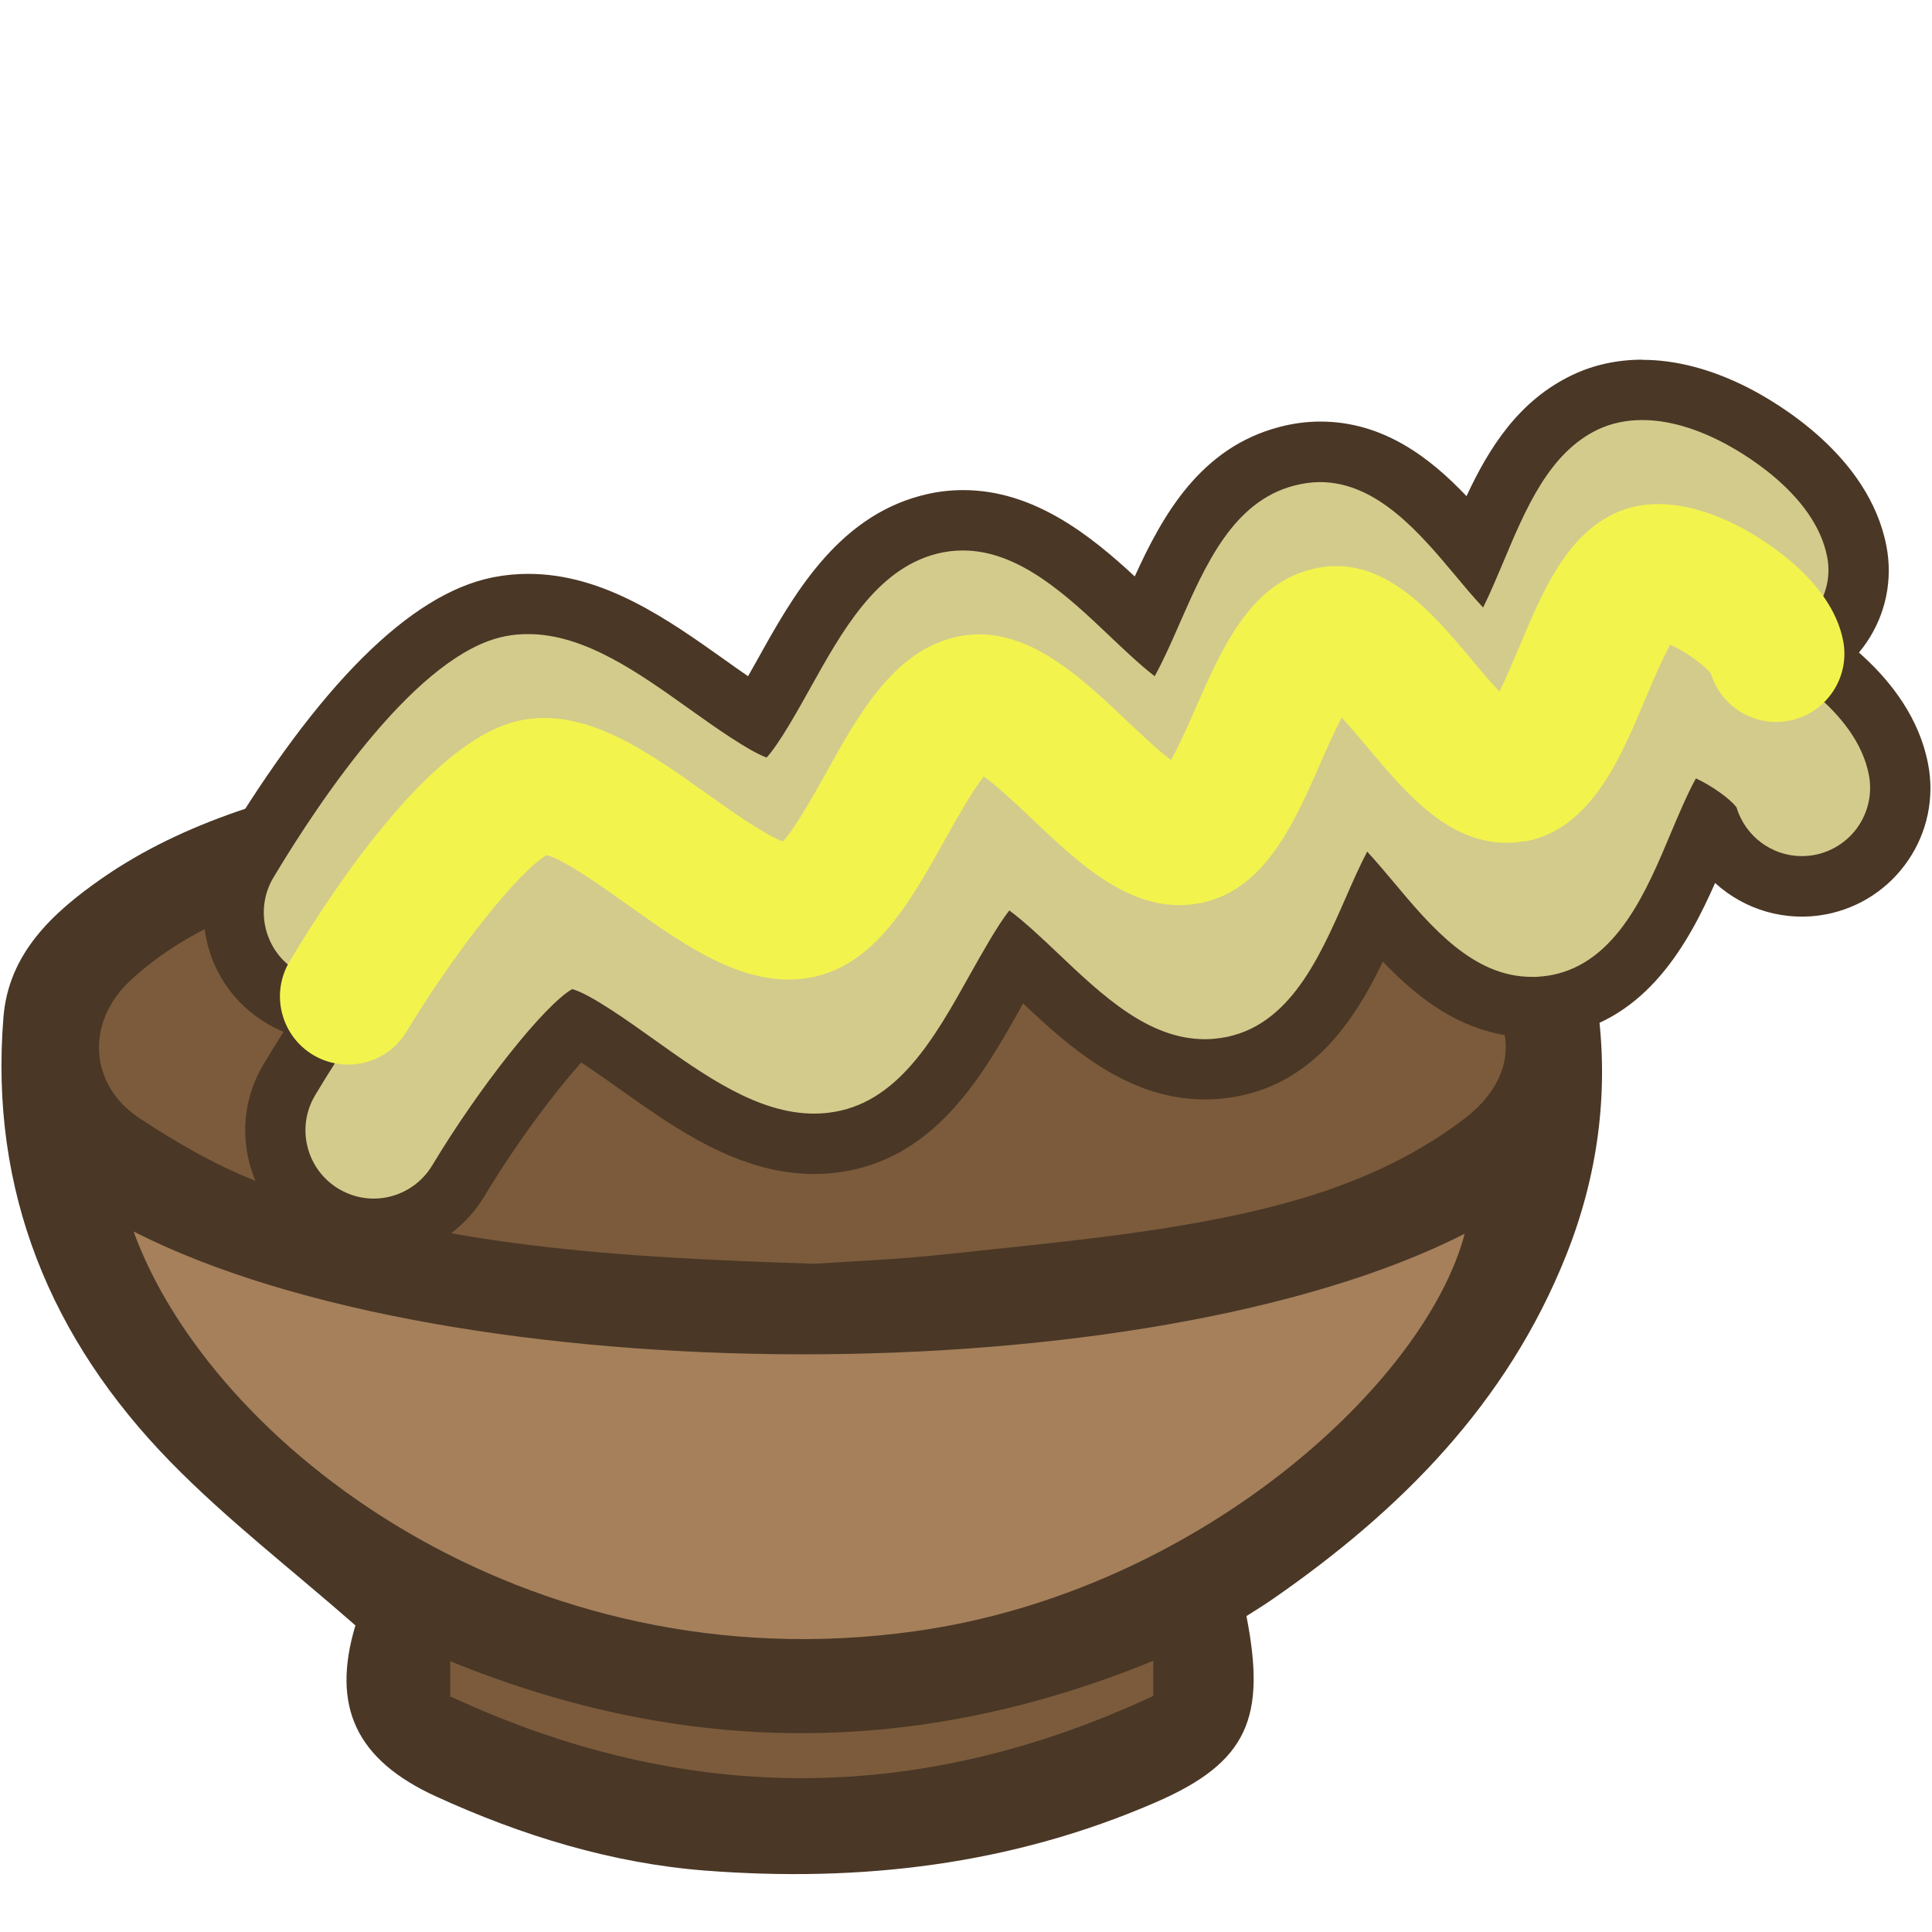
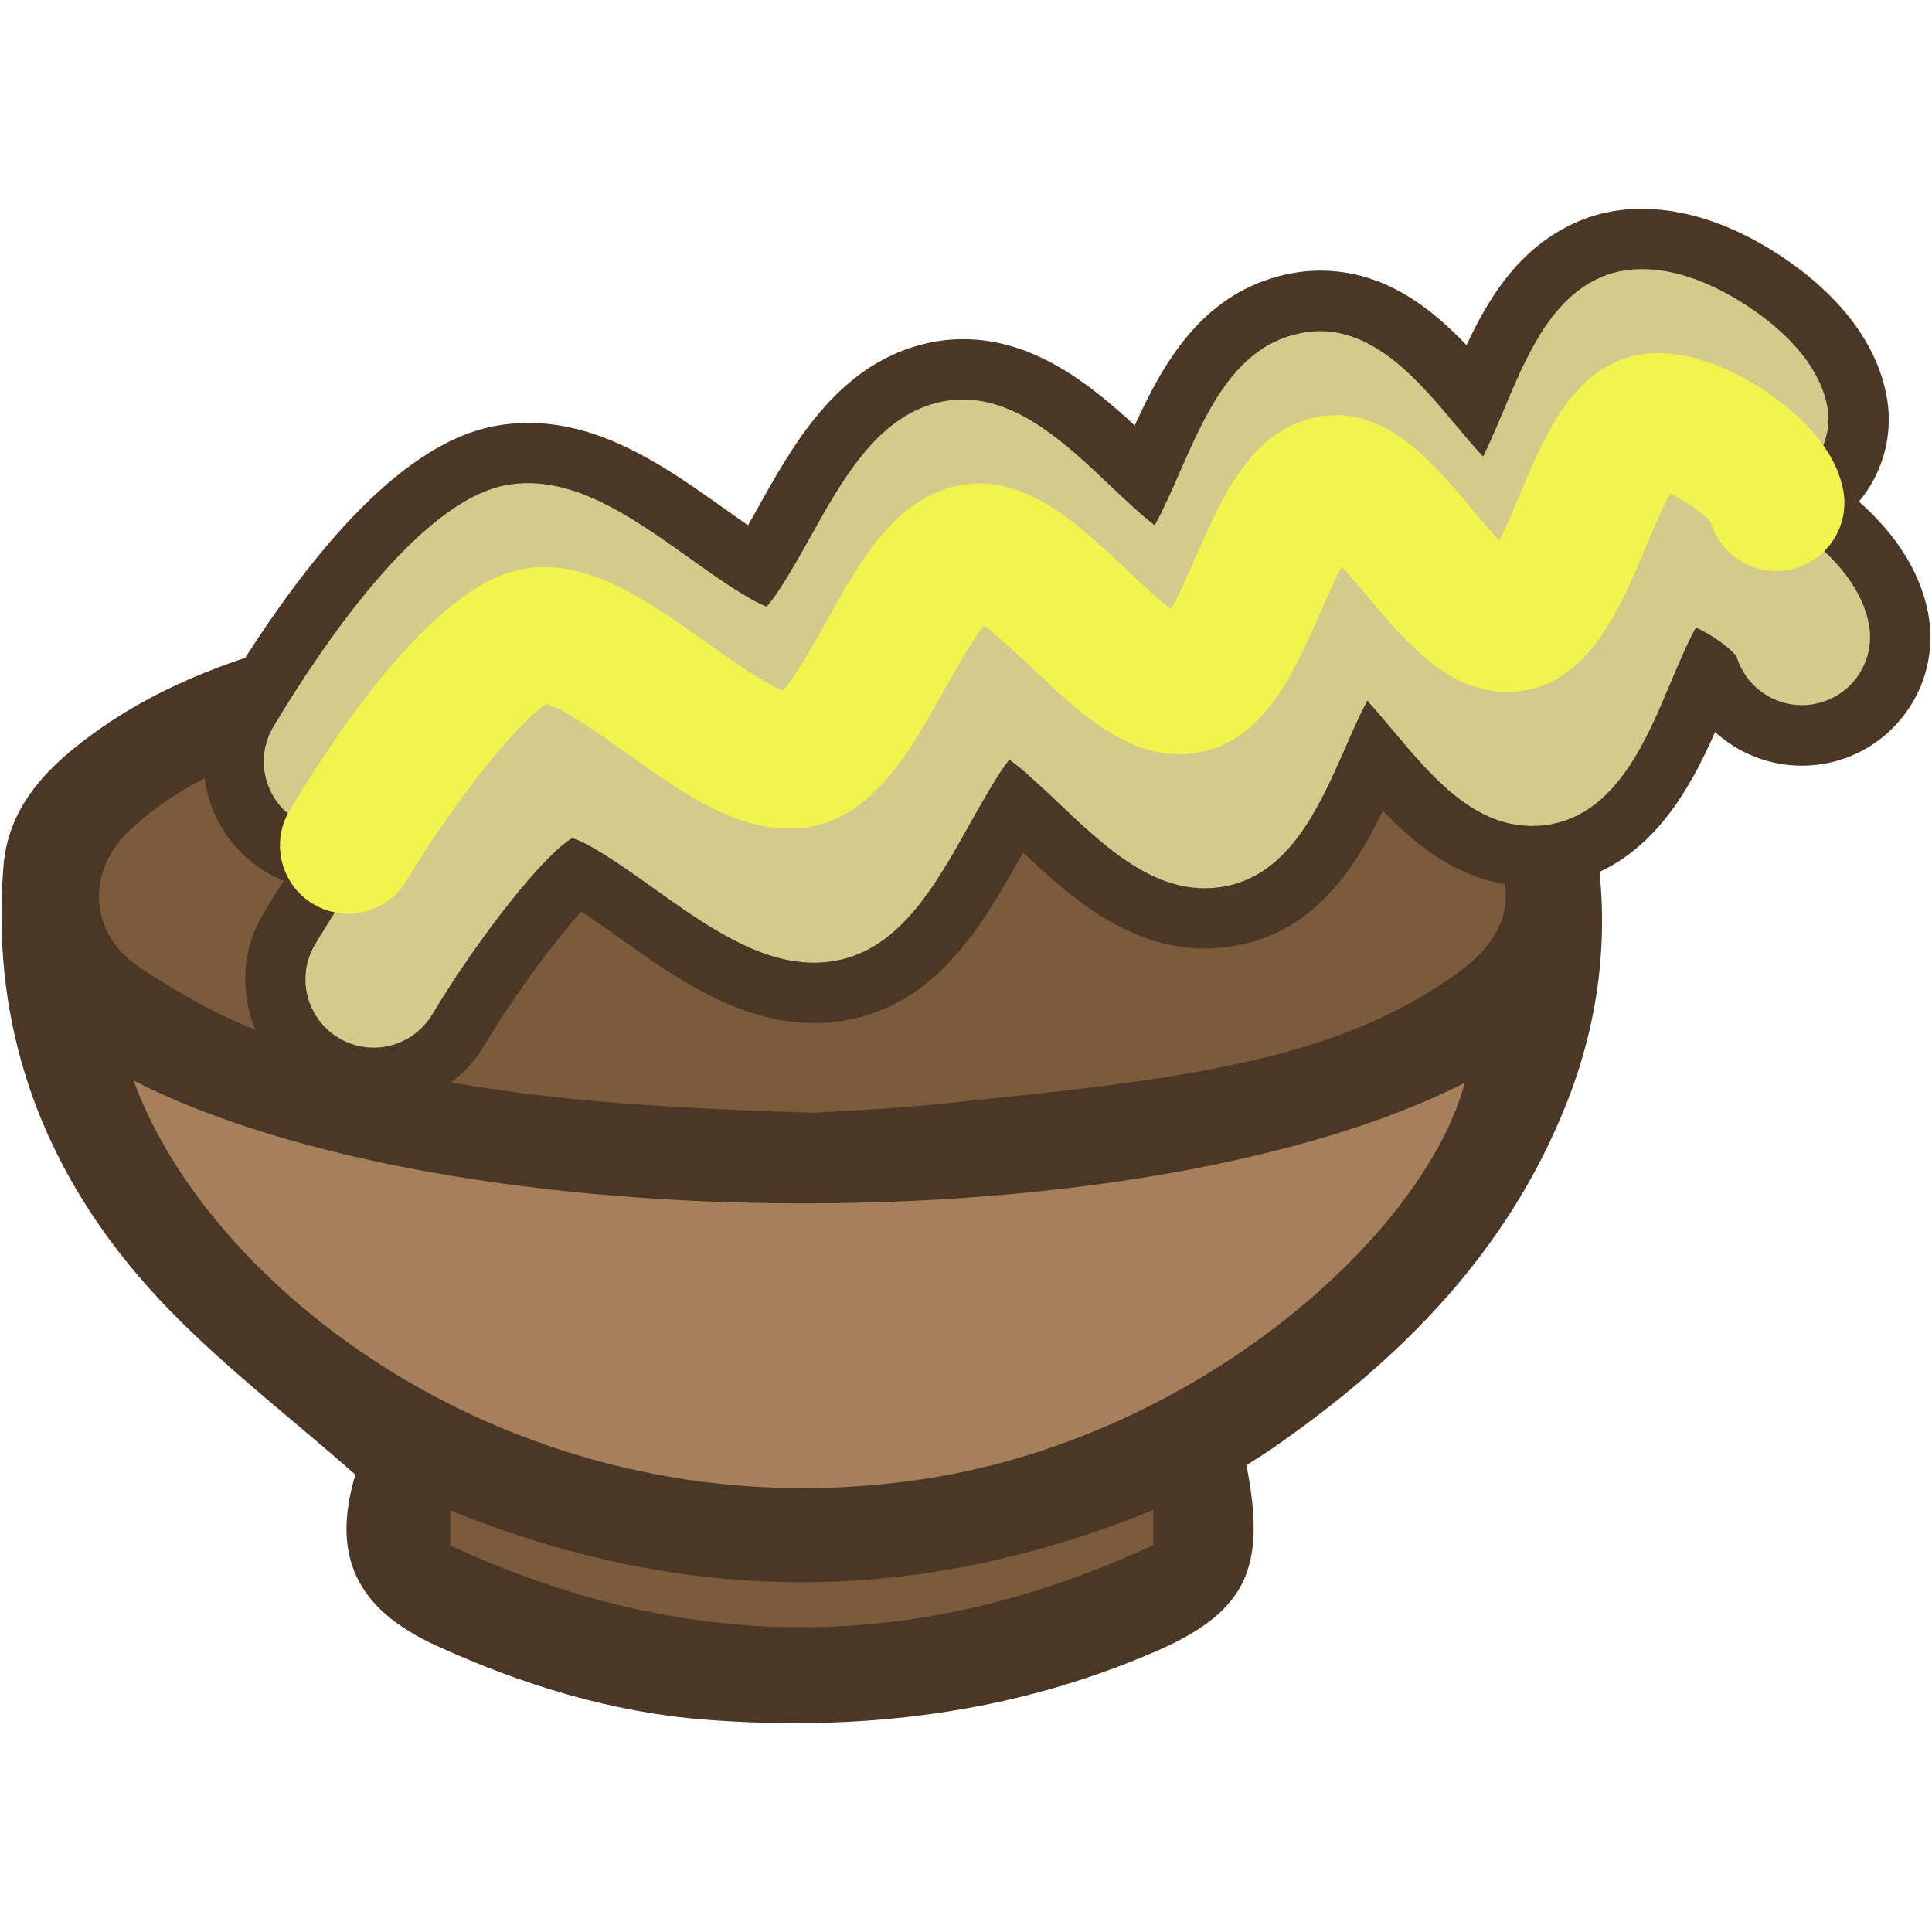
<svg xmlns="http://www.w3.org/2000/svg" viewBox="0 0 128 128">
-   <path d="M23.55 107.69c-4.25-3.73-8.52-7.01-12.25-10.83C3.35 88.72-.71 78.91.23 67.38c.34-4.21 3.25-6.9 6.47-9.15 5.59-3.9 12.06-5.59 18.59-7.07 12.44-2.83 25.1-3.02 37.7-2.36 11.73.61 23.44 2.27 34.07 7.9 4.21 2.23 8.17 5.2 8.82 10.26.7 5.48-.02 10.95-2.12 16.21-3.91 9.81-10.95 16.89-19.42 22.76-.59.41-1.21.79-1.76 1.14 1.31 6.7.12 9.67-5.97 12.32-9.62 4.19-19.65 5.33-29.9 4.54-6.17-.48-12.14-2.31-17.82-4.91-5.29-2.42-6.96-5.95-5.34-11.34Z" style="fill:#4a3726;stroke-width:0" />
-   <path d="M54.09 83.73c-13.11-.41-25.1-1.12-36.53-5.26-2.92-1.06-5.7-2.66-8.31-4.38-3.36-2.21-3.59-6.37-.61-9.13 4.09-3.79 9.27-5.41 14.52-6.71 8.21-2.02 16.56-2.98 25.04-3.16 12.28-.26 24.44.34 36.36 3.57 4.75 1.29 9.4 2.89 13.06 6.36 3.1 2.94 2.78 6.51-.59 9.09C91.8 78.1 85.65 79.86 79.36 81c-5.51 1-11.12 1.49-16.7 2.1-3.21.35-6.44.47-8.58.62Z" style="fill:#7b5b3b;stroke-width:0" />
-   <path d="M8.85 81.59c21.17 10.79 67.12 10.86 88.19.15-2.65 10.02-17.82 23.73-36.39 26.33-26 3.65-46.7-12.45-51.8-26.48" style="fill:#a5805b;stroke-width:0" />
-   <path d="M76.41 110.03v2.33c-15.57 7.26-31.01 7.26-46.58.03v-2.33c15.55 6.34 30.92 6.38 46.58-.03" style="fill:#7b5b3b;stroke-width:0" />
-   <path d="M22.02 66.98c-1.18 0-2.34-.32-3.35-.93a6.52 6.52 0 0 1-2.23-8.94c4.22-7.02 10.52-15.65 16.59-16.89l.1-.02q.945-.18 1.89-.18c4.37 0 8.2 2.73 11.9 5.37.8.57 2.18 1.56 3.3 2.25.61-.96 1.29-2.19 1.69-2.91 2.27-4.07 4.83-8.68 9.62-9.95.76-.2 1.53-.3 2.3-.3 4.54 0 8.19 3.46 11.12 6.24.27.26.59.56.92.87.16-.36.32-.71.45-1.01 1.86-4.24 3.98-9.04 8.96-10.35.73-.19 1.47-.29 2.21-.29 4.56 0 7.72 3.59 10.26 6.62v-.02c1.58-3.77 3.36-8.01 7.27-9.88 1.15-.55 2.43-.83 3.79-.83 1.92 0 3.97.55 6.11 1.63 1.65.84 7.13 3.96 8.1 9.08.33 1.71-.03 3.45-1.01 4.89a6.46 6.46 0 0 1-4.17 2.74q-.615.12-1.23.12c-2.69 0-5.12-1.7-6.08-4.18-.03-.03-.06-.05-.1-.08-.25.56-.47 1.11-.65 1.53-1.69 4.03-4.01 9.56-9.36 10.58q-.645.12-1.32.15h-.38c-4.64 0-7.83-3.6-10.4-6.65-.02.06-.05.11-.07.16-1.97 4.49-4.41 10.04-10.37 10.57-.27.02-.54.04-.81.04-4.54 0-8.03-3.31-11.11-6.23-.39-.37-.89-.85-1.41-1.32-.46.77-.92 1.59-1.26 2.2-2.5 4.48-5.33 9.56-10.91 10.21-.39.05-.79.07-1.2.07-4.35 0-8.16-2.71-11.84-5.34-.75-.54-2.7-1.92-3.9-2.61-1.67 1.55-5 5.68-7.85 10.42A6.56 6.56 0 0 1 22 66.97Z" style="fill:#d3cb8c;stroke-width:0" />
-   <path d="M108.81 27.83c1.59 0 3.35.47 5.21 1.42 1.03.52 6.22 3.34 7.04 7.67a4.523 4.523 0 0 1-4.44 5.37c-1.98 0-3.75-1.3-4.33-3.23-.46-.61-1.71-1.47-2.69-1.92-.55.98-1.22 2.57-1.67 3.64-1.61 3.85-3.59 8.56-7.89 9.39-.33.06-.67.1-1.03.12h-.29c-3.89 0-6.69-3.34-9.16-6.29-.48-.57-1.14-1.36-1.74-2.01-.5.95-1.03 2.16-1.41 3.03-1.84 4.2-3.93 8.94-8.71 9.37q-.315.03-.63.03c-3.74 0-6.79-2.89-9.74-5.69-.9-.86-2.27-2.15-3.22-2.84-.8 1.01-1.87 2.94-2.58 4.2-2.37 4.25-4.83 8.66-9.39 9.2-.32.04-.65.06-.97.06-3.71 0-7.25-2.52-10.68-4.97-1.58-1.13-4.17-2.97-5.34-3.28-1.82 1.04-6.12 6.43-9.28 11.69a4.53 4.53 0 0 1-3.88 2.19c-.79 0-1.59-.21-2.32-.65a4.524 4.524 0 0 1-1.55-6.2c3.28-5.47 9.63-14.81 15.28-15.96.03 0 .06-.01.09-.02.5-.1 1-.14 1.5-.14 3.73 0 7.29 2.54 10.74 5 1.47 1.05 3.83 2.73 5.06 3.18.82-.89 2.06-3.11 2.84-4.51 2.17-3.9 4.42-7.93 8.38-8.98.61-.16 1.2-.23 1.79-.23 3.71 0 6.9 2.99 9.74 5.69.82.78 2.03 1.93 2.96 2.64.55-.98 1.19-2.43 1.62-3.42 1.76-4.01 3.59-8.16 7.63-9.21.59-.15 1.15-.23 1.7-.23 3.8 0 6.66 3.43 9.02 6.25.49.59 1.17 1.4 1.79 2.06.47-.94.96-2.13 1.32-2.97 1.5-3.58 3.05-7.28 6.28-8.82.89-.42 1.87-.63 2.93-.63m.02-4c-1.66 0-3.23.34-4.65 1.02-3.54 1.69-5.51 4.82-7 8.02-2.42-2.55-5.52-4.94-9.68-4.94-.9 0-1.82.12-2.72.36-5.23 1.37-7.73 5.83-9.58 9.9-2.89-2.68-6.66-5.72-11.36-5.72-.94 0-1.89.12-2.81.37-5.61 1.48-8.52 6.7-10.85 10.9-.13.24-.35.62-.6 1.06-.61-.42-1.17-.82-1.48-1.04-3.78-2.69-8.06-5.74-13.07-5.74-.76 0-1.52.07-2.25.21l-.09.02h-.03l-.03.01c-5.45 1.11-11.47 7.11-17.91 17.82-2.42 4.03-1.11 9.27 2.92 11.69 1.32.8 2.84 1.22 4.38 1.22a8.56 8.56 0 0 0 7.31-4.13c2.32-3.86 4.84-7.11 6.44-8.9.94.62 1.95 1.35 2.43 1.68 3.76 2.68 8.01 5.71 13 5.71.48 0 .97-.03 1.45-.09 6.57-.77 9.8-6.55 12.39-11.21 3.12 2.94 6.96 6.36 12.04 6.36.32 0 .65-.01.98-.04 5.86-.52 8.81-4.93 10.82-9.09 2.46 2.58 5.6 5.01 9.85 5.01h.46c.55-.02 1.09-.09 1.61-.18 5.57-1.07 8.31-6.01 10.09-10.04a8.53 8.53 0 0 0 7.34 2.08c2.24-.43 4.17-1.7 5.45-3.58a8.45 8.45 0 0 0 1.32-6.39c-1.15-6.01-7.31-9.54-9.16-10.49-2.42-1.23-4.78-1.85-7.01-1.85Z" style="fill:#4a3726;stroke-width:0" />
-   <path d="M24.78 81.41c-1.18 0-2.34-.32-3.35-.93-3.08-1.85-4.08-5.87-2.23-8.95 4.22-7.02 10.52-15.65 16.59-16.89l.11-.02c.62-.12 1.25-.18 1.88-.18 4.37 0 8.2 2.73 11.9 5.37.8.57 2.18 1.56 3.29 2.24.61-.97 1.29-2.19 1.7-2.91 2.27-4.06 4.83-8.67 9.62-9.94.76-.2 1.53-.3 2.3-.3 4.54 0 8.19 3.46 11.12 6.24.27.26.59.56.92.87.17-.37.32-.72.44-1.01 1.87-4.24 3.98-9.04 8.96-10.35.73-.19 1.48-.29 2.21-.29 4.56 0 7.72 3.59 10.26 6.62 0-.02.01-.03.02-.05 1.57-3.74 3.35-7.99 7.26-9.85 1.15-.55 2.43-.83 3.79-.83 1.92 0 3.97.55 6.11 1.63 1.65.84 7.13 3.96 8.1 9.08a6.537 6.537 0 0 1-6.41 7.75c-2.69 0-5.13-1.7-6.08-4.18-.03-.03-.06-.05-.1-.08-.24.54-.47 1.09-.65 1.53-1.69 4.03-4.01 9.55-9.36 10.58-.42.08-.86.13-1.31.15h-.38c-4.65 0-7.83-3.6-10.4-6.65-.02.06-.05.11-.07.17-1.97 4.49-4.41 10.04-10.37 10.57-.27.02-.54.04-.81.04-4.54 0-8.03-3.31-11.11-6.24-.39-.37-.9-.85-1.41-1.32-.46.77-.92 1.59-1.26 2.2-2.5 4.49-5.33 9.56-10.91 10.21-.39.05-.79.07-1.2.07-4.35 0-8.16-2.71-11.84-5.34-.75-.54-2.7-1.92-3.9-2.61-1.66 1.55-4.99 5.68-7.85 10.42a6.56 6.56 0 0 1-5.59 3.16Z" style="fill:#d3cb8c;stroke-width:0" />
-   <path d="M111.57 42.26c1.59 0 3.35.47 5.21 1.42 1.03.52 6.22 3.34 7.04 7.67a4.523 4.523 0 0 1-4.44 5.37c-1.98 0-3.75-1.3-4.33-3.23-.46-.61-1.71-1.47-2.69-1.92-.55.98-1.22 2.57-1.67 3.64-1.61 3.85-3.59 8.56-7.89 9.39-.33.06-.67.1-1.03.12h-.29c-3.89 0-6.69-3.34-9.16-6.29-.48-.57-1.14-1.36-1.74-2.01-.5.95-1.03 2.16-1.41 3.03-1.84 4.2-3.93 8.94-8.71 9.37q-.315.03-.63.03c-3.74 0-6.79-2.89-9.74-5.69-.9-.86-2.27-2.15-3.22-2.84-.8 1.01-1.87 2.94-2.58 4.2-2.37 4.25-4.83 8.66-9.39 9.2-.32.04-.65.06-.97.06-3.71 0-7.25-2.52-10.68-4.97-1.58-1.13-4.17-2.97-5.34-3.28-1.82 1.04-6.12 6.43-9.28 11.69a4.53 4.53 0 0 1-3.88 2.19c-.79 0-1.59-.21-2.32-.65a4.524 4.524 0 0 1-1.55-6.2c3.28-5.47 9.63-14.81 15.28-15.96.03 0 .06-.01.09-.02.5-.1 1-.14 1.5-.14 3.73 0 7.29 2.54 10.74 5 1.47 1.05 3.83 2.73 5.06 3.18.82-.89 2.06-3.11 2.84-4.51 2.17-3.9 4.42-7.93 8.38-8.98.61-.16 1.2-.23 1.79-.23 3.71 0 6.9 2.99 9.74 5.69.82.78 2.03 1.93 2.96 2.64.55-.98 1.19-2.43 1.62-3.42 1.76-4.01 3.59-8.16 7.63-9.21.59-.15 1.15-.23 1.7-.23 3.8 0 6.66 3.43 9.02 6.25.49.59 1.17 1.4 1.79 2.06.47-.94.96-2.13 1.32-2.97 1.5-3.58 3.05-7.28 6.28-8.82.89-.42 1.87-.63 2.93-.63m.02-4c-1.66 0-3.23.34-4.65 1.02-3.54 1.69-5.5 4.82-7 8.02-2.42-2.55-5.52-4.94-9.68-4.94-.9 0-1.82.12-2.72.36-5.23 1.37-7.73 5.83-9.58 9.9-2.89-2.68-6.66-5.72-11.36-5.72-.94 0-1.89.12-2.81.37-5.61 1.48-8.52 6.7-10.85 10.9-.13.24-.35.62-.6 1.06-.61-.42-1.17-.82-1.48-1.04-3.78-2.69-8.06-5.74-13.07-5.74-.76 0-1.52.07-2.25.21l-.09.02h-.03l-.03.01C29.92 53.8 23.9 59.8 17.46 70.51c-2.42 4.03-1.11 9.27 2.92 11.69 1.32.8 2.84 1.22 4.38 1.22a8.56 8.56 0 0 0 7.31-4.13c2.32-3.86 4.84-7.11 6.44-8.9.94.62 1.95 1.35 2.43 1.68 3.76 2.68 8.01 5.71 13 5.71.48 0 .97-.03 1.45-.09 6.57-.77 9.8-6.55 12.39-11.21 3.12 2.94 6.96 6.36 12.04 6.36.32 0 .65-.01.98-.04 5.86-.52 8.81-4.93 10.82-9.09 2.46 2.58 5.6 5.01 9.85 5.01h.46c.55-.02 1.09-.09 1.61-.18 5.57-1.07 8.31-6.01 10.09-10.04a8.53 8.53 0 0 0 7.34 2.08c2.23-.43 4.17-1.7 5.45-3.58a8.45 8.45 0 0 0 1.32-6.39c-1.15-6.01-7.31-9.54-9.16-10.49-2.42-1.23-4.78-1.85-7.01-1.85Z" style="fill:#4a3726;stroke-width:0" />
-   <path d="M101.12 55.71c-.33.06-.67.1-1.03.12-4.05.17-6.92-3.26-9.46-6.28-.48-.57-1.14-1.36-1.74-2.01-.5.95-1.03 2.16-1.41 3.03-1.84 4.2-3.93 8.94-8.71 9.37-4.03.35-7.25-2.71-10.37-5.66-.9-.86-2.27-2.15-3.22-2.84-.8 1.01-1.87 2.94-2.58 4.2-2.37 4.25-4.83 8.66-9.39 9.2-4.07.49-7.92-2.25-11.65-4.91-1.58-1.13-4.17-2.97-5.34-3.28-1.82 1.04-6.12 6.43-9.28 11.69a4.526 4.526 0 0 1-6.2 1.55 4.524 4.524 0 0 1-1.55-6.2c3.28-5.47 9.63-14.81 15.28-15.96l.09-.02c4.28-.82 8.33 2.07 12.25 4.86 1.47 1.05 3.83 2.73 5.06 3.18.82-.89 2.06-3.11 2.84-4.51 2.17-3.9 4.42-7.93 8.38-8.98 4.48-1.18 8.24 2.34 11.53 5.46.82.78 2.03 1.93 2.96 2.64.55-.98 1.19-2.43 1.62-3.42 1.76-4.01 3.59-8.16 7.63-9.21 4.67-1.23 8.01 2.8 10.72 6.03.49.59 1.17 1.4 1.79 2.06.47-.94.96-2.13 1.32-2.97 1.5-3.58 3.05-7.28 6.28-8.82 2.22-1.06 5.03-.79 8.14.78 1.03.52 6.22 3.34 7.04 7.67a4.522 4.522 0 0 1-8.77 2.15c-.46-.61-1.71-1.47-2.69-1.92-.55.98-1.22 2.57-1.67 3.64-1.61 3.85-3.59 8.56-7.89 9.39Zm-65.09.89" style="fill:#f3f34e;stroke-width:0" />
+   <path d="M23.54 97.69c-4.25-3.73-8.52-7.01-12.25-10.83C3.35 78.72-.71 68.91.23 57.38c.34-4.21 3.25-6.9 6.47-9.15 5.59-3.9 12.06-5.59 18.59-7.07 12.44-2.83 25.1-3.02 37.7-2.36 11.73.61 23.44 2.27 34.07 7.9 4.21 2.23 8.17 5.2 8.82 10.26.7 5.48-.02 10.95-2.12 16.21-3.91 9.81-10.95 16.89-19.42 22.76-.59.41-1.21.79-1.76 1.14 1.31 6.7.12 9.67-5.97 12.32-9.62 4.19-19.65 5.33-29.9 4.54-6.17-.48-12.14-2.31-17.82-4.91-5.29-2.42-6.96-5.95-5.34-11.34Z" style="fill:#4a3726;stroke-width:0" />
+   <path d="M54.09 73.73c-13.11-.41-25.1-1.12-36.53-5.26-2.92-1.06-5.7-2.66-8.31-4.38-3.36-2.21-3.59-6.37-.61-9.13 4.09-3.79 9.27-5.41 14.52-6.71 8.21-2.02 16.56-2.98 25.04-3.16 12.28-.26 24.44.34 36.36 3.57 4.75 1.29 9.4 2.89 13.06 6.36 3.1 2.94 2.78 6.51-.59 9.09C91.8 68.1 85.65 69.86 79.36 71c-5.51 1-11.12 1.49-16.7 2.1-3.21.35-6.44.47-8.58.62Z" style="fill:#7b5b3b;stroke-width:0" />
+   <path d="M8.85 71.59c21.17 10.79 67.12 10.86 88.19.15-2.65 10.02-17.82 23.73-36.39 26.33-26 3.65-46.7-12.45-51.8-26.48" style="fill:#a5805b;stroke-width:0" />
+   <path d="M76.41 100.03v2.33c-15.57 7.26-31.01 7.26-46.58.03v-2.33c15.55 6.34 30.92 6.38 46.58-.03" style="fill:#7b5b3b;stroke-width:0" />
+   <path d="M22.02 56.98c-1.18 0-2.34-.32-3.35-.93a6.52 6.52 0 0 1-2.23-8.94c4.22-7.02 10.52-15.65 16.59-16.89l.1-.02q.945-.18 1.89-.18c4.37 0 8.2 2.73 11.9 5.37.8.57 2.18 1.56 3.3 2.25.61-.96 1.29-2.19 1.69-2.91 2.27-4.07 4.83-8.68 9.62-9.95.76-.2 1.53-.3 2.3-.3 4.54 0 8.19 3.46 11.12 6.24.27.26.59.56.92.87.16-.36.32-.71.45-1.01 1.86-4.24 3.98-9.04 8.96-10.35.73-.19 1.47-.29 2.21-.29 4.56 0 7.72 3.59 10.26 6.62v-.02c1.58-3.77 3.36-8.01 7.27-9.88 1.15-.55 2.43-.83 3.79-.83 1.92 0 3.97.55 6.11 1.63 1.65.84 7.13 3.96 8.1 9.08.33 1.71-.03 3.45-1.01 4.89a6.46 6.46 0 0 1-4.17 2.74q-.615.12-1.23.12c-2.69 0-5.12-1.7-6.08-4.18-.03-.03-.06-.05-.1-.08-.25.56-.47 1.11-.65 1.53-1.69 4.03-4.01 9.56-9.36 10.58q-.645.12-1.32.15h-.38c-4.64 0-7.83-3.6-10.4-6.65-.02.06-.05.11-.07.16-1.97 4.49-4.41 10.04-10.37 10.57-.27.02-.54.04-.81.04-4.54 0-8.03-3.31-11.11-6.23-.39-.37-.89-.85-1.41-1.32-.46.77-.92 1.59-1.26 2.2-2.5 4.48-5.33 9.56-10.91 10.21-.39.05-.79.07-1.2.07-4.35 0-8.16-2.71-11.84-5.34-.75-.54-2.7-1.92-3.9-2.61-1.67 1.55-5 5.68-7.85 10.42A6.56 6.56 0 0 1 22 56.97Z" style="fill:#d3cb8c;stroke-width:0" />
+   <path d="M108.81 17.83c1.59 0 3.35.47 5.21 1.42 1.03.52 6.22 3.34 7.04 7.67a4.523 4.523 0 0 1-4.44 5.37c-1.98 0-3.75-1.3-4.33-3.23-.46-.61-1.71-1.47-2.69-1.92-.55.98-1.22 2.57-1.67 3.64-1.61 3.85-3.59 8.56-7.89 9.39-.33.06-.67.1-1.03.12h-.29c-3.89 0-6.69-3.34-9.16-6.29-.48-.57-1.14-1.36-1.74-2.01-.5.95-1.03 2.16-1.41 3.03-1.84 4.2-3.93 8.94-8.71 9.37q-.315.03-.63.03c-3.74 0-6.79-2.89-9.74-5.69-.9-.86-2.27-2.15-3.22-2.84-.8 1.01-1.87 2.94-2.58 4.2-2.37 4.25-4.83 8.66-9.39 9.2-.32.04-.65.06-.97.06-3.71 0-7.25-2.52-10.68-4.97-1.58-1.13-4.17-2.97-5.34-3.28-1.82 1.04-6.12 6.43-9.28 11.69a4.53 4.53 0 0 1-3.88 2.19c-.79 0-1.59-.21-2.32-.65a4.524 4.524 0 0 1-1.55-6.2c3.28-5.47 9.63-14.81 15.28-15.96.03 0 .06-.01.09-.02.5-.1 1-.14 1.5-.14 3.73 0 7.29 2.54 10.74 5 1.47 1.05 3.83 2.73 5.06 3.18.82-.89 2.06-3.11 2.84-4.51 2.17-3.9 4.42-7.93 8.38-8.98.61-.16 1.2-.23 1.79-.23 3.71 0 6.9 2.99 9.74 5.69.82.78 2.03 1.93 2.96 2.64.55-.98 1.19-2.43 1.62-3.42 1.76-4.01 3.59-8.16 7.63-9.21.59-.15 1.15-.23 1.7-.23 3.8 0 6.66 3.43 9.02 6.25.49.59 1.17 1.4 1.79 2.06.47-.94.96-2.13 1.32-2.97 1.5-3.58 3.05-7.28 6.28-8.82.89-.42 1.87-.63 2.93-.63m.02-4c-1.66 0-3.23.34-4.65 1.02-3.54 1.69-5.51 4.82-7 8.02-2.42-2.55-5.52-4.94-9.68-4.94-.9 0-1.82.12-2.72.36-5.23 1.37-7.73 5.83-9.58 9.9-2.89-2.68-6.66-5.72-11.36-5.72-.94 0-1.89.12-2.81.37-5.61 1.48-8.52 6.7-10.85 10.9-.13.24-.35.62-.6 1.06-.61-.42-1.17-.82-1.48-1.04-3.78-2.69-8.06-5.74-13.07-5.74-.76 0-1.52.07-2.25.21l-.09.02h-.03l-.03.01c-5.45 1.11-11.47 7.11-17.91 17.82-2.42 4.03-1.11 9.27 2.92 11.69 1.32.8 2.84 1.22 4.38 1.22a8.56 8.56 0 0 0 7.31-4.13c2.32-3.86 4.84-7.11 6.44-8.9.94.62 1.95 1.35 2.43 1.68 3.76 2.68 8.01 5.71 13 5.71.48 0 .97-.03 1.45-.09 6.57-.77 9.8-6.55 12.39-11.21 3.12 2.94 6.96 6.36 12.04 6.36.32 0 .65-.01.98-.04 5.86-.52 8.81-4.93 10.82-9.09 2.46 2.58 5.6 5.01 9.85 5.01h.46c.55-.02 1.09-.09 1.61-.18 5.57-1.07 8.31-6.01 10.09-10.04a8.53 8.53 0 0 0 7.34 2.08c2.24-.43 4.17-1.7 5.45-3.58a8.45 8.45 0 0 0 1.32-6.39c-1.15-6.01-7.31-9.54-9.16-10.49-2.42-1.23-4.78-1.85-7.01-1.85Z" style="fill:#4a3726;stroke-width:0" />
+   <path d="M24.78 71.41c-1.18 0-2.34-.32-3.35-.93-3.08-1.85-4.08-5.87-2.23-8.95 4.22-7.02 10.52-15.65 16.59-16.89l.11-.02c.62-.12 1.25-.18 1.88-.18 4.37 0 8.2 2.73 11.9 5.37.8.57 2.18 1.56 3.29 2.24.61-.97 1.29-2.19 1.7-2.91 2.27-4.06 4.83-8.67 9.62-9.94.76-.2 1.53-.3 2.3-.3 4.54 0 8.19 3.46 11.12 6.24.27.26.59.56.92.87.17-.37.32-.72.44-1.01 1.87-4.24 3.98-9.04 8.96-10.35.73-.19 1.48-.29 2.21-.29 4.56 0 7.72 3.59 10.26 6.62 0-.02.01-.03.02-.05 1.57-3.74 3.35-7.99 7.26-9.85 1.15-.55 2.43-.83 3.79-.83 1.92 0 3.97.55 6.11 1.63 1.65.84 7.13 3.96 8.1 9.08a6.537 6.537 0 0 1-6.41 7.75c-2.69 0-5.13-1.7-6.08-4.18-.03-.03-.06-.05-.1-.08-.24.54-.47 1.09-.65 1.53-1.69 4.03-4.01 9.55-9.36 10.58-.42.08-.86.13-1.31.15h-.38c-4.65 0-7.83-3.6-10.4-6.65-.02.06-.05.11-.07.17-1.97 4.49-4.41 10.04-10.37 10.57-.27.02-.54.04-.81.04-4.54 0-8.03-3.31-11.11-6.24-.39-.37-.9-.85-1.41-1.32-.46.77-.92 1.59-1.26 2.2-2.5 4.49-5.33 9.56-10.91 10.21-.39.05-.79.07-1.2.07-4.35 0-8.16-2.71-11.84-5.34-.75-.54-2.7-1.92-3.9-2.61-1.66 1.55-4.99 5.68-7.85 10.42a6.56 6.56 0 0 1-5.59 3.16Z" style="fill:#d3cb8c;stroke-width:0" />
+   <path d="M111.57 32.26c1.59 0 3.35.47 5.21 1.42 1.03.52 6.22 3.34 7.04 7.67a4.523 4.523 0 0 1-4.44 5.37c-1.98 0-3.75-1.3-4.33-3.23-.46-.61-1.71-1.47-2.69-1.92-.55.98-1.22 2.57-1.67 3.64-1.61 3.85-3.59 8.56-7.89 9.39-.33.06-.67.1-1.03.12h-.29c-3.89 0-6.69-3.34-9.16-6.29-.48-.57-1.14-1.36-1.74-2.01-.5.95-1.03 2.16-1.41 3.03-1.84 4.2-3.93 8.94-8.71 9.37q-.315.03-.63.03c-3.74 0-6.79-2.89-9.74-5.69-.9-.86-2.27-2.15-3.22-2.84-.8 1.01-1.87 2.94-2.58 4.2-2.37 4.25-4.83 8.66-9.39 9.2-.32.04-.65.06-.97.06-3.71 0-7.25-2.52-10.68-4.97-1.58-1.13-4.17-2.97-5.34-3.28-1.82 1.04-6.12 6.43-9.28 11.69a4.53 4.53 0 0 1-3.88 2.19c-.79 0-1.59-.21-2.32-.65a4.524 4.524 0 0 1-1.55-6.2c3.28-5.47 9.63-14.81 15.28-15.96.03 0 .06-.01.09-.02.5-.1 1-.14 1.5-.14 3.73 0 7.29 2.54 10.74 5 1.47 1.05 3.83 2.73 5.06 3.18.82-.89 2.06-3.11 2.84-4.51 2.17-3.9 4.42-7.93 8.38-8.98.61-.16 1.2-.23 1.79-.23 3.71 0 6.9 2.99 9.74 5.69.82.78 2.03 1.93 2.96 2.64.55-.98 1.19-2.43 1.62-3.42 1.76-4.01 3.59-8.16 7.63-9.21.59-.15 1.15-.23 1.7-.23 3.8 0 6.66 3.43 9.02 6.25.49.59 1.17 1.4 1.79 2.06.47-.94.96-2.13 1.32-2.97 1.5-3.58 3.05-7.28 6.28-8.82.89-.42 1.87-.63 2.93-.63m.02-4c-1.66 0-3.23.34-4.65 1.02-3.54 1.69-5.5 4.82-7 8.02-2.42-2.55-5.52-4.94-9.68-4.94-.9 0-1.82.12-2.72.36-5.23 1.37-7.73 5.83-9.58 9.9-2.89-2.68-6.66-5.72-11.36-5.72-.94 0-1.89.12-2.81.37-5.61 1.48-8.52 6.7-10.85 10.9-.13.24-.35.62-.6 1.06-.61-.42-1.17-.82-1.48-1.04-3.78-2.69-8.06-5.74-13.07-5.74-.76 0-1.52.07-2.25.21l-.09.02h-.03l-.03.01C29.92 43.8 23.9 49.8 17.46 60.51c-2.42 4.03-1.11 9.27 2.92 11.69 1.32.8 2.84 1.22 4.38 1.22a8.56 8.56 0 0 0 7.31-4.13c2.32-3.86 4.84-7.11 6.44-8.9.94.62 1.95 1.35 2.43 1.68 3.76 2.68 8.01 5.71 13 5.71.48 0 .97-.03 1.45-.09 6.57-.77 9.8-6.55 12.39-11.21 3.12 2.94 6.96 6.36 12.04 6.36.32 0 .65-.01.98-.04 5.86-.52 8.81-4.93 10.82-9.09 2.46 2.58 5.6 5.01 9.85 5.01h.46c.55-.02 1.09-.09 1.61-.18 5.57-1.07 8.31-6.01 10.09-10.04a8.53 8.53 0 0 0 7.34 2.08c2.23-.43 4.17-1.7 5.45-3.58a8.45 8.45 0 0 0 1.32-6.39c-1.15-6.01-7.31-9.54-9.16-10.49-2.42-1.23-4.78-1.85-7.01-1.85Z" style="fill:#4a3726;stroke-width:0" />
+   <path d="M101.12 45.71c-.33.06-.67.1-1.03.12-4.05.17-6.92-3.26-9.46-6.28-.48-.57-1.14-1.36-1.74-2.01-.5.95-1.03 2.16-1.41 3.03-1.84 4.2-3.93 8.94-8.71 9.37-4.03.35-7.25-2.71-10.37-5.66-.9-.86-2.27-2.15-3.22-2.84-.8 1.01-1.87 2.94-2.58 4.2-2.37 4.25-4.83 8.66-9.39 9.2-4.07.49-7.92-2.25-11.65-4.91-1.58-1.13-4.17-2.97-5.34-3.28-1.82 1.04-6.12 6.43-9.28 11.69a4.526 4.526 0 0 1-6.2 1.55 4.524 4.524 0 0 1-1.55-6.2c3.28-5.47 9.63-14.81 15.28-15.96l.09-.02c4.28-.82 8.33 2.07 12.25 4.86 1.47 1.05 3.83 2.73 5.06 3.18.82-.89 2.06-3.11 2.84-4.51 2.17-3.9 4.42-7.93 8.38-8.98 4.48-1.18 8.24 2.34 11.53 5.46.82.78 2.03 1.93 2.96 2.64.55-.98 1.19-2.43 1.62-3.42 1.76-4.01 3.59-8.16 7.63-9.21 4.67-1.23 8.01 2.8 10.72 6.03.49.59 1.17 1.4 1.79 2.06.47-.94.96-2.13 1.32-2.97 1.5-3.58 3.05-7.28 6.28-8.82 2.22-1.06 5.03-.79 8.14.78 1.03.52 6.22 3.34 7.04 7.67a4.522 4.522 0 0 1-8.77 2.15c-.46-.61-1.71-1.47-2.69-1.92-.55.98-1.22 2.57-1.67 3.64-1.61 3.85-3.59 8.56-7.89 9.39Zm-65.09.89" style="fill:#f3f34e;stroke-width:0" />
</svg>
